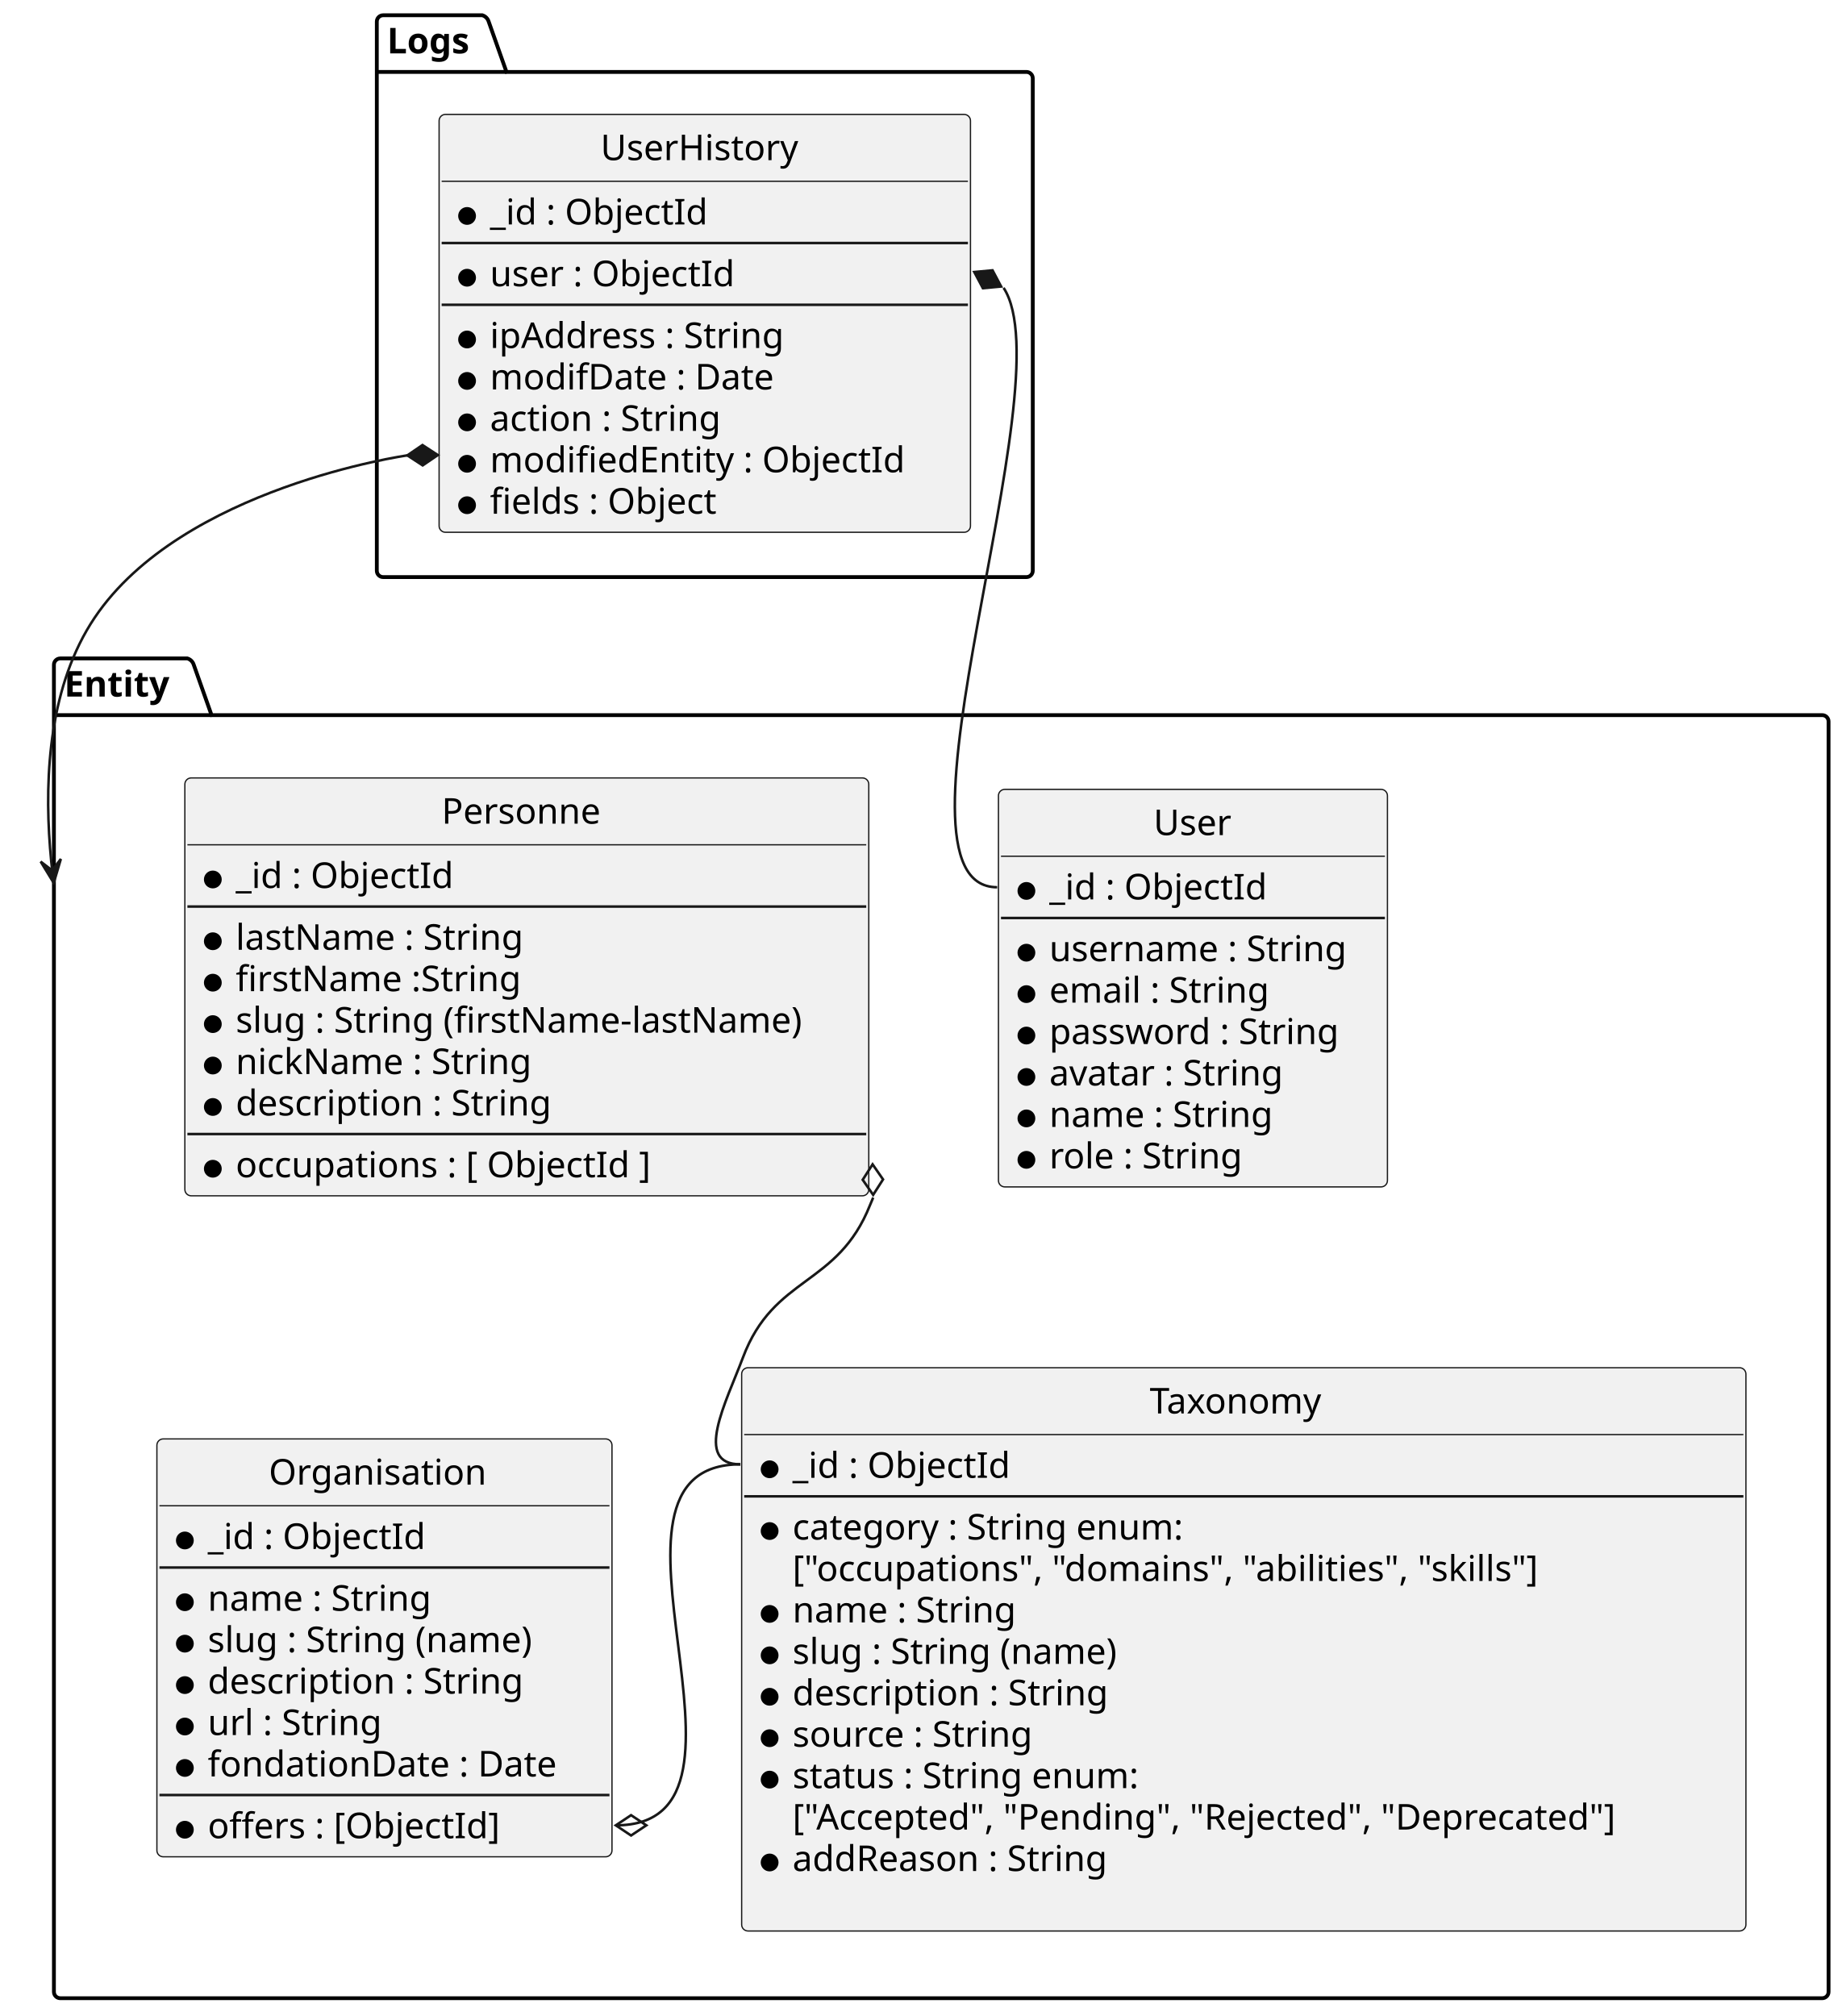
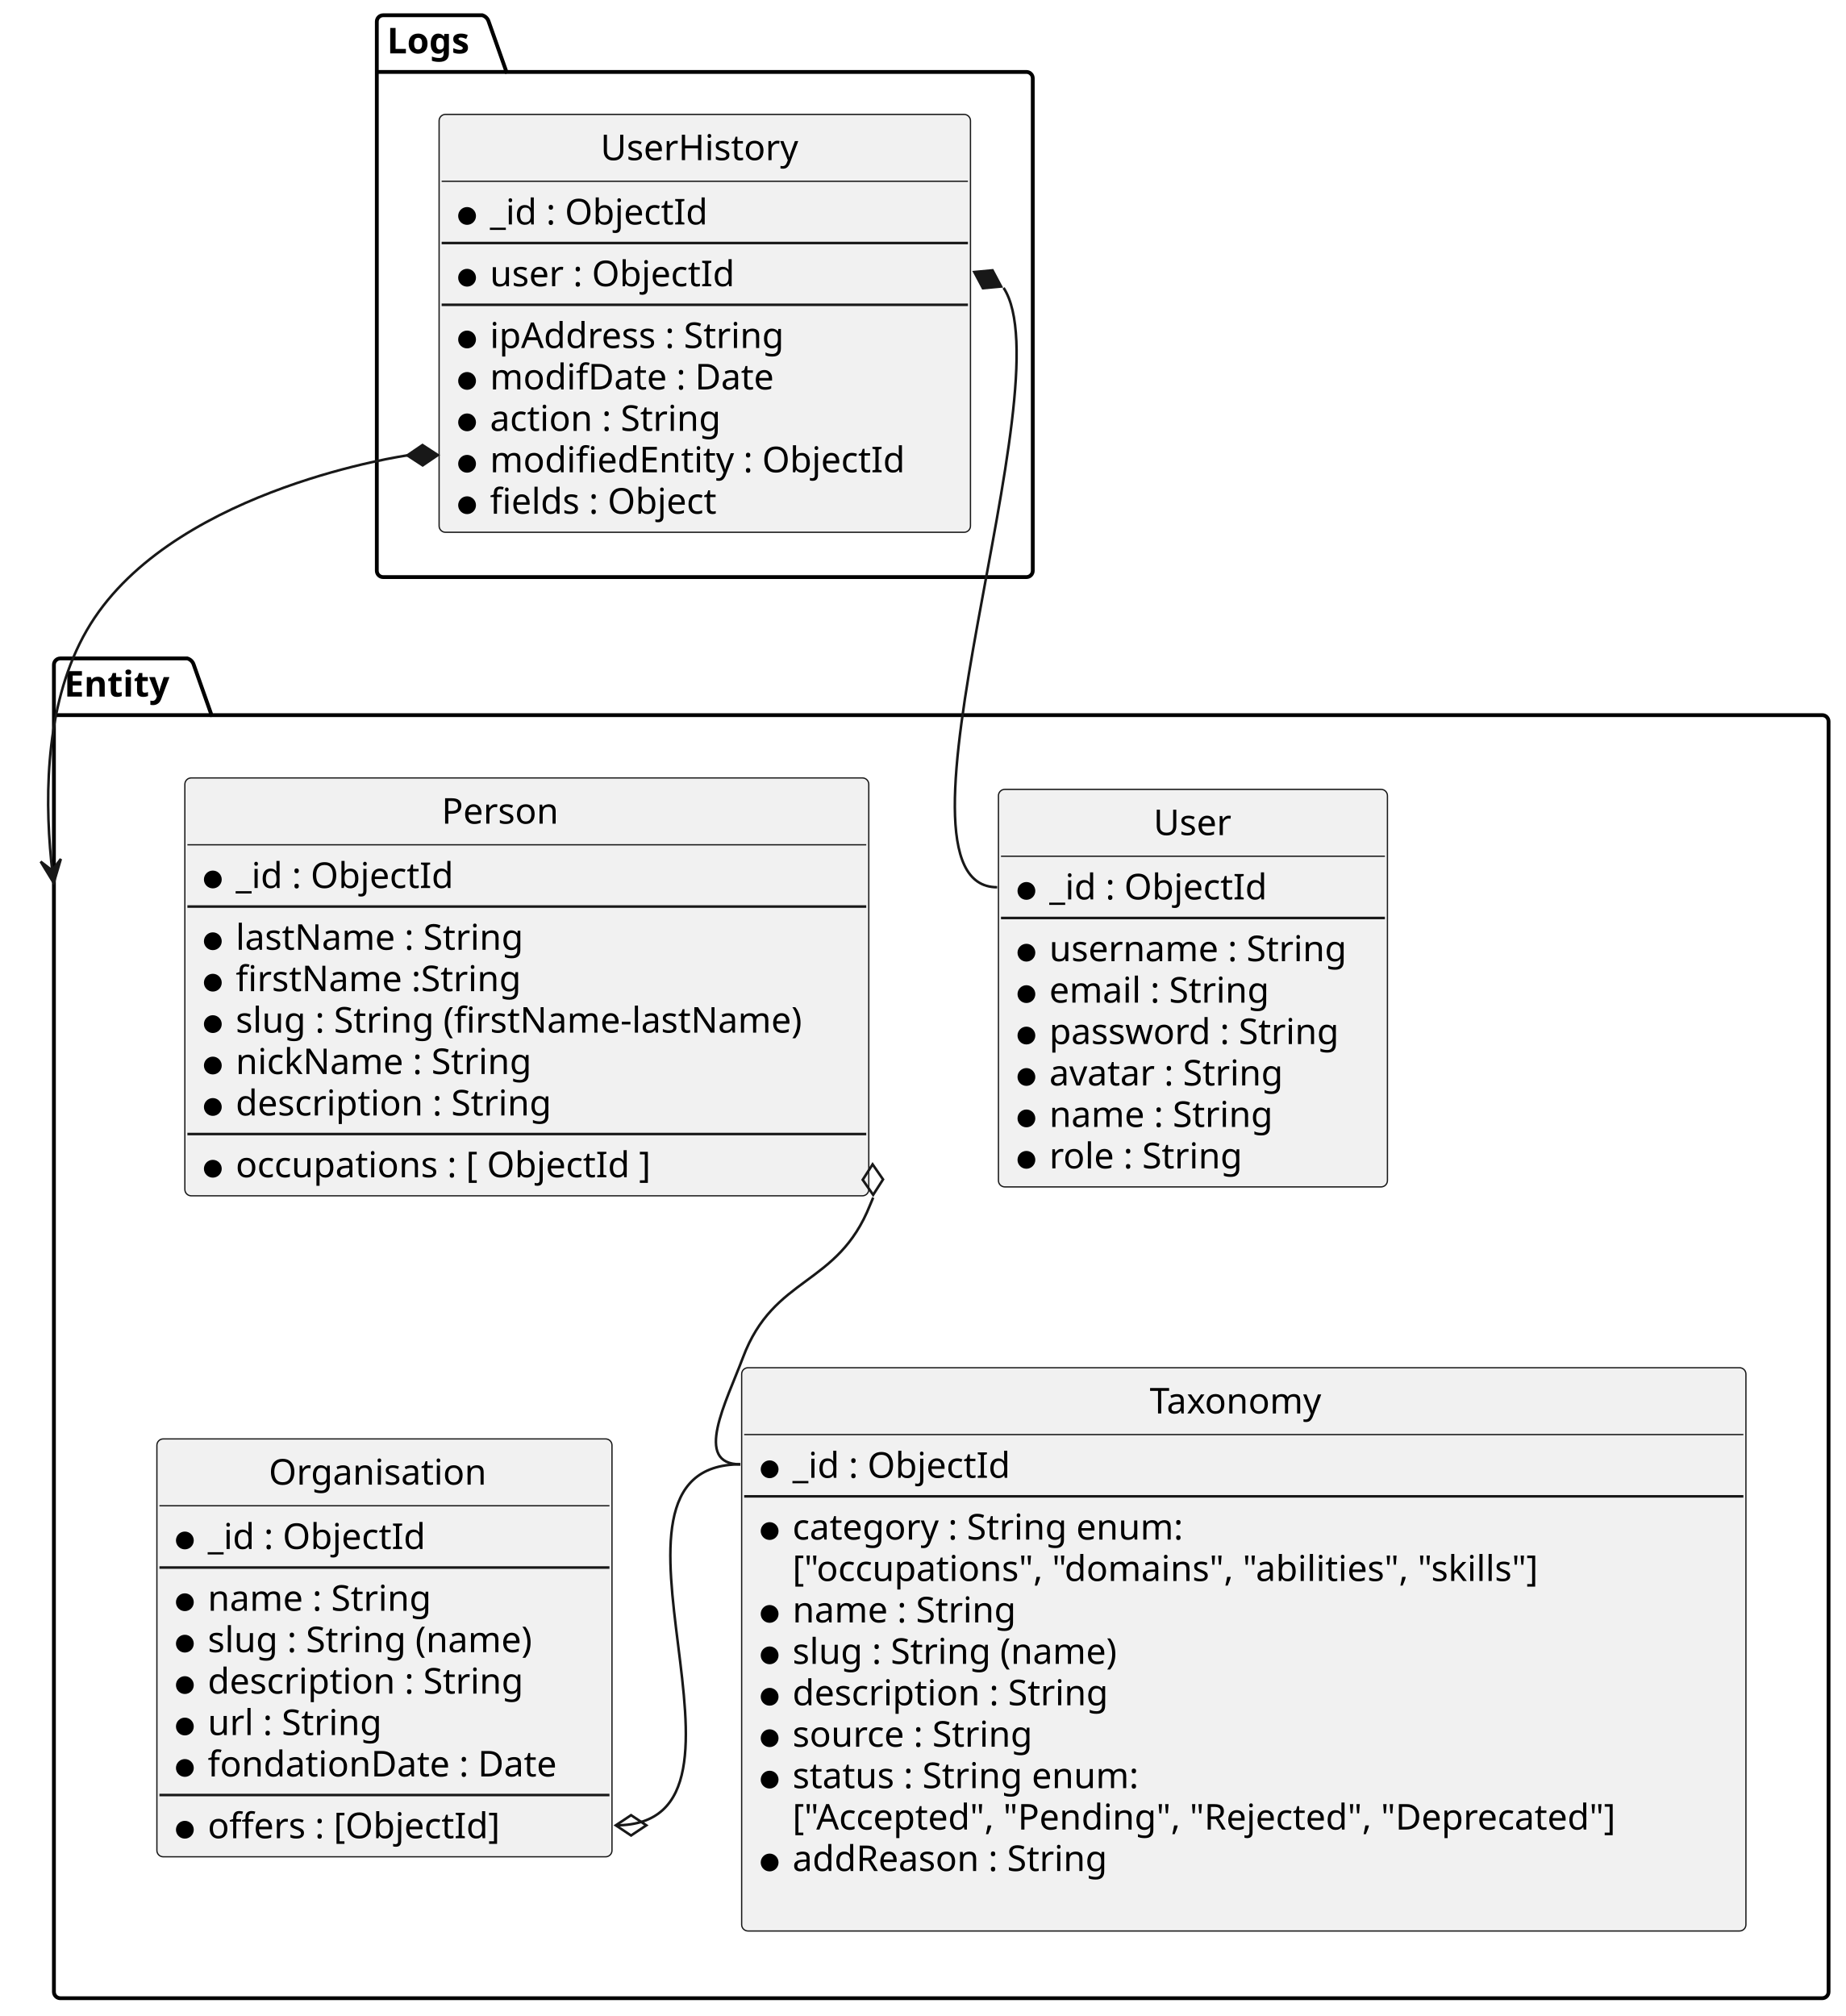
<svg xmlns="http://www.w3.org/2000/svg" contentStyleType="text/css" height="793px" preserveAspectRatio="none" style="width:726px;height:793px;background:#FFFFFF;" version="1.1" viewBox="0 0 726 793" width="726px" zoomAndPan="magnify">
  <defs />
  <g>
    <g id="cluster_Entity">
      <path d="M23.709,259 L73.709,259 A3.75,3.75 0 0 1 76.209,261.5 L83.209,281.297 L716.709,281.297 A2.5,2.5 0 0 1 719.209,283.797 L719.209,783.5 A2.5,2.5 0 0 1 716.709,786 L23.709,786 A2.5,2.5 0 0 1 21.209,783.5 L21.209,261.5 A2.5,2.5 0 0 1 23.709,259 " fill="none" style="stroke:#000000;stroke-width:1.5;" />
      <line style="stroke:#000000;stroke-width:1.5;" x1="21.209" x2="83.209" y1="281.297" y2="281.297" />
      <text fill="#000000" font-family="sans-serif" font-size="14" font-weight="bold" lengthAdjust="spacing" textLength="49" x="25.209" y="273.995">Entity</text>
    </g>
    <g id="cluster_Logs">
      <path d="M150.709,6 L189.709,6 A3.75,3.75 0 0 1 192.209,8.5 L199.209,28.297 L403.709,28.297 A2.5,2.5 0 0 1 406.209,30.797 L406.209,224.5 A2.5,2.5 0 0 1 403.709,227 L150.709,227 A2.5,2.5 0 0 1 148.209,224.5 L148.209,8.5 A2.5,2.5 0 0 1 150.709,6 " fill="none" style="stroke:#000000;stroke-width:1.5;" />
      <line style="stroke:#000000;stroke-width:1.5;" x1="148.209" x2="199.209" y1="28.297" y2="28.297" />
      <text fill="#000000" font-family="sans-serif" font-size="14" font-weight="bold" lengthAdjust="spacing" textLength="38" x="152.209" y="20.995">Logs</text>
    </g>
    <g id="elem_pers">
      <rect codeLine="3" fill="#F1F1F1" height="164.375" id="pers" rx="2.5" ry="2.5" style="stroke:#181818;stroke-width:0.5;" width="269" x="72.709" y="306" />
-       <text fill="#000000" font-family="sans-serif" font-size="14" lengthAdjust="spacing" textLength="67" x="173.709" y="323.995">Personne</text>
+       <text fill="#000000" font-family="sans-serif" font-size="14" lengthAdjust="spacing" textLength="67" x="173.709" y="323.995">Person</text>
      <line style="stroke:#181818;stroke-width:0.5;" x1="73.709" x2="340.709" y1="332.297" y2="332.297" />
      <ellipse cx="83.709" cy="345.945" fill="#000000" rx="3" ry="3" style="stroke:#000000;stroke-width:1.0;" />
      <text fill="#000000" font-family="sans-serif" font-size="14" lengthAdjust="spacing" textLength="95" x="92.709" y="349.292">_id : ObjectId</text>
      <line style="stroke:#181818;stroke-width:1.0;" x1="73.709" x2="340.709" y1="356.594" y2="356.594" />
      <ellipse cx="83.709" cy="370.242" fill="#000000" rx="3" ry="3" style="stroke:#000000;stroke-width:1.0;" />
      <text fill="#000000" font-family="sans-serif" font-size="14" lengthAdjust="spacing" textLength="124" x="92.709" y="373.589">lastName : String</text>
      <ellipse cx="83.709" cy="386.539" fill="#000000" rx="3" ry="3" style="stroke:#000000;stroke-width:1.0;" />
      <text fill="#000000" font-family="sans-serif" font-size="14" lengthAdjust="spacing" textLength="124" x="92.709" y="389.886">firstName :String</text>
      <ellipse cx="83.709" cy="402.836" fill="#000000" rx="3" ry="3" style="stroke:#000000;stroke-width:1.0;" />
      <text fill="#000000" font-family="sans-serif" font-size="14" lengthAdjust="spacing" textLength="243" x="92.709" y="406.183">slug : String (firstName-lastName)</text>
      <ellipse cx="83.709" cy="419.133" fill="#000000" rx="3" ry="3" style="stroke:#000000;stroke-width:1.0;" />
      <text fill="#000000" font-family="sans-serif" font-size="14" lengthAdjust="spacing" textLength="128" x="92.709" y="422.479">nickName : String</text>
      <ellipse cx="83.709" cy="435.43" fill="#000000" rx="3" ry="3" style="stroke:#000000;stroke-width:1.0;" />
      <text fill="#000000" font-family="sans-serif" font-size="14" lengthAdjust="spacing" textLength="139" x="92.709" y="438.776">description : String</text>
      <line style="stroke:#181818;stroke-width:1.0;" x1="73.709" x2="340.709" y1="446.078" y2="446.078" />
      <ellipse cx="83.709" cy="459.727" fill="#000000" rx="3" ry="3" style="stroke:#000000;stroke-width:1.0;" />
      <text fill="#000000" font-family="sans-serif" font-size="14" lengthAdjust="spacing" textLength="180" x="92.709" y="463.073">occupations : [ ObjectId ]</text>
    </g>
    <g id="elem_taxo">
      <rect codeLine="15" fill="#F1F1F1" height="221.562" id="taxo" rx="2.5" ry="2.5" style="stroke:#181818;stroke-width:0.5;" width="395" x="291.709" y="538" />
      <text fill="#000000" font-family="sans-serif" font-size="14" lengthAdjust="spacing" textLength="74" x="452.209" y="555.995">Taxonomy</text>
      <line style="stroke:#181818;stroke-width:0.5;" x1="292.709" x2="685.709" y1="564.297" y2="564.297" />
      <ellipse cx="302.709" cy="577.945" fill="#000000" rx="3" ry="3" style="stroke:#000000;stroke-width:1.0;" />
      <text fill="#000000" font-family="sans-serif" font-size="14" lengthAdjust="spacing" textLength="95" x="311.709" y="581.292">_id : ObjectId</text>
      <line style="stroke:#181818;stroke-width:1.0;" x1="292.709" x2="685.709" y1="588.594" y2="588.594" />
      <ellipse cx="302.709" cy="602.242" fill="#000000" rx="3" ry="3" style="stroke:#000000;stroke-width:1.0;" />
      <text fill="#000000" font-family="sans-serif" font-size="14" lengthAdjust="spacing" textLength="170" x="311.709" y="605.589">category : String enum:</text>
      <text fill="#000000" font-family="sans-serif" font-size="14" lengthAdjust="spacing" textLength="329" x="311.709" y="621.886">["occupations", "domains", "abilities", "skills"]</text>
      <ellipse cx="302.709" cy="634.836" fill="#000000" rx="3" ry="3" style="stroke:#000000;stroke-width:1.0;" />
      <text fill="#000000" font-family="sans-serif" font-size="14" lengthAdjust="spacing" textLength="97" x="311.709" y="638.183">name : String</text>
      <ellipse cx="302.709" cy="651.133" fill="#000000" rx="3" ry="3" style="stroke:#000000;stroke-width:1.0;" />
      <text fill="#000000" font-family="sans-serif" font-size="14" lengthAdjust="spacing" textLength="139" x="311.709" y="654.48">slug : String (name)</text>
      <ellipse cx="302.709" cy="667.43" fill="#000000" rx="3" ry="3" style="stroke:#000000;stroke-width:1.0;" />
      <text fill="#000000" font-family="sans-serif" font-size="14" lengthAdjust="spacing" textLength="139" x="311.709" y="670.776">description : String</text>
      <ellipse cx="302.709" cy="683.727" fill="#000000" rx="3" ry="3" style="stroke:#000000;stroke-width:1.0;" />
      <text fill="#000000" font-family="sans-serif" font-size="14" lengthAdjust="spacing" textLength="104" x="311.709" y="687.073">source : String</text>
      <ellipse cx="302.709" cy="700.023" fill="#000000" rx="3" ry="3" style="stroke:#000000;stroke-width:1.0;" />
      <text fill="#000000" font-family="sans-serif" font-size="14" lengthAdjust="spacing" textLength="150" x="311.709" y="703.37">status : String enum:</text>
      <text fill="#000000" font-family="sans-serif" font-size="14" lengthAdjust="spacing" textLength="369" x="311.709" y="719.667">["Accepted", "Pending", "Rejected", "Deprecated"]</text>
      <ellipse cx="302.709" cy="732.617" fill="#000000" rx="3" ry="3" style="stroke:#000000;stroke-width:1.0;" />
      <text fill="#000000" font-family="sans-serif" font-size="14" lengthAdjust="spacing" textLength="135" x="311.709" y="735.964">addReason : String</text>
      <text fill="#000000" font-family="sans-serif" font-size="14" lengthAdjust="spacing" textLength="4" x="311.709" y="752.261"> </text>
    </g>
    <g id="elem_org">
      <rect codeLine="30" fill="#F1F1F1" height="164.375" id="org" rx="2.5" ry="2.5" style="stroke:#181818;stroke-width:0.5;" width="179" x="61.709" y="566" />
      <text fill="#000000" font-family="sans-serif" font-size="14" lengthAdjust="spacing" textLength="91" x="105.709" y="583.995">Organisation</text>
      <line style="stroke:#181818;stroke-width:0.5;" x1="62.709" x2="239.709" y1="592.297" y2="592.297" />
      <ellipse cx="72.709" cy="605.945" fill="#000000" rx="3" ry="3" style="stroke:#000000;stroke-width:1.0;" />
      <text fill="#000000" font-family="sans-serif" font-size="14" lengthAdjust="spacing" textLength="95" x="81.709" y="609.292">_id : ObjectId</text>
      <line style="stroke:#181818;stroke-width:1.0;" x1="62.709" x2="239.709" y1="616.594" y2="616.594" />
      <ellipse cx="72.709" cy="630.242" fill="#000000" rx="3" ry="3" style="stroke:#000000;stroke-width:1.0;" />
      <text fill="#000000" font-family="sans-serif" font-size="14" lengthAdjust="spacing" textLength="97" x="81.709" y="633.589">name : String</text>
      <ellipse cx="72.709" cy="646.539" fill="#000000" rx="3" ry="3" style="stroke:#000000;stroke-width:1.0;" />
      <text fill="#000000" font-family="sans-serif" font-size="14" lengthAdjust="spacing" textLength="139" x="81.709" y="649.886">slug : String (name)</text>
      <ellipse cx="72.709" cy="662.836" fill="#000000" rx="3" ry="3" style="stroke:#000000;stroke-width:1.0;" />
      <text fill="#000000" font-family="sans-serif" font-size="14" lengthAdjust="spacing" textLength="139" x="81.709" y="666.183">description : String</text>
      <ellipse cx="72.709" cy="679.133" fill="#000000" rx="3" ry="3" style="stroke:#000000;stroke-width:1.0;" />
      <text fill="#000000" font-family="sans-serif" font-size="14" lengthAdjust="spacing" textLength="75" x="81.709" y="682.48">url : String</text>
      <ellipse cx="72.709" cy="695.43" fill="#000000" rx="3" ry="3" style="stroke:#000000;stroke-width:1.0;" />
      <text fill="#000000" font-family="sans-serif" font-size="14" lengthAdjust="spacing" textLength="153" x="81.709" y="698.776">fondationDate : Date</text>
      <line style="stroke:#181818;stroke-width:1.0;" x1="62.709" x2="239.709" y1="706.078" y2="706.078" />
      <ellipse cx="72.709" cy="719.727" fill="#000000" rx="3" ry="3" style="stroke:#000000;stroke-width:1.0;" />
      <text fill="#000000" font-family="sans-serif" font-size="14" lengthAdjust="spacing" textLength="128" x="81.709" y="723.073">offers : [ObjectId]</text>
    </g>
    <g id="elem_usr">
      <rect codeLine="43" fill="#F1F1F1" height="156.375" id="usr" rx="2.5" ry="2.5" style="stroke:#181818;stroke-width:0.5;" width="153" x="392.709" y="310.5" />
      <text fill="#000000" font-family="sans-serif" font-size="14" lengthAdjust="spacing" textLength="31" x="453.709" y="328.495">User</text>
      <line style="stroke:#181818;stroke-width:0.5;" x1="393.709" x2="544.709" y1="336.797" y2="336.797" />
      <ellipse cx="403.709" cy="350.445" fill="#000000" rx="3" ry="3" style="stroke:#000000;stroke-width:1.0;" />
      <text fill="#000000" font-family="sans-serif" font-size="14" lengthAdjust="spacing" textLength="95" x="412.709" y="353.792">_id : ObjectId</text>
      <line style="stroke:#181818;stroke-width:1.0;" x1="393.709" x2="544.709" y1="361.094" y2="361.094" />
      <ellipse cx="403.709" cy="374.742" fill="#000000" rx="3" ry="3" style="stroke:#000000;stroke-width:1.0;" />
      <text fill="#000000" font-family="sans-serif" font-size="14" lengthAdjust="spacing" textLength="127" x="412.709" y="378.089">username : String</text>
      <ellipse cx="403.709" cy="391.039" fill="#000000" rx="3" ry="3" style="stroke:#000000;stroke-width:1.0;" />
      <text fill="#000000" font-family="sans-serif" font-size="14" lengthAdjust="spacing" textLength="96" x="412.709" y="394.386">email : String</text>
      <ellipse cx="403.709" cy="407.336" fill="#000000" rx="3" ry="3" style="stroke:#000000;stroke-width:1.0;" />
      <text fill="#000000" font-family="sans-serif" font-size="14" lengthAdjust="spacing" textLength="124" x="412.709" y="410.683">password : String</text>
      <ellipse cx="403.709" cy="423.633" fill="#000000" rx="3" ry="3" style="stroke:#000000;stroke-width:1.0;" />
      <text fill="#000000" font-family="sans-serif" font-size="14" lengthAdjust="spacing" textLength="102" x="412.709" y="426.979">avatar : String</text>
      <ellipse cx="403.709" cy="439.93" fill="#000000" rx="3" ry="3" style="stroke:#000000;stroke-width:1.0;" />
      <text fill="#000000" font-family="sans-serif" font-size="14" lengthAdjust="spacing" textLength="97" x="412.709" y="443.276">name : String</text>
      <ellipse cx="403.709" cy="456.227" fill="#000000" rx="3" ry="3" style="stroke:#000000;stroke-width:1.0;" />
      <text fill="#000000" font-family="sans-serif" font-size="14" lengthAdjust="spacing" textLength="85" x="412.709" y="459.573">role : String</text>
    </g>
    <g id="elem_usrhst">
      <rect codeLine="55" fill="#F1F1F1" height="164.375" id="usrhst" rx="2.5" ry="2.5" style="stroke:#181818;stroke-width:0.5;" width="209" x="172.709" y="45" />
      <text fill="#000000" font-family="sans-serif" font-size="14" lengthAdjust="spacing" textLength="82" x="236.209" y="62.995">UserHistory</text>
      <line style="stroke:#181818;stroke-width:0.5;" x1="173.709" x2="380.709" y1="71.297" y2="71.297" />
      <ellipse cx="183.709" cy="84.945" fill="#000000" rx="3" ry="3" style="stroke:#000000;stroke-width:1.0;" />
      <text fill="#000000" font-family="sans-serif" font-size="14" lengthAdjust="spacing" textLength="95" x="192.709" y="88.292">_id : ObjectId</text>
      <line style="stroke:#181818;stroke-width:1.0;" x1="173.709" x2="380.709" y1="95.594" y2="95.594" />
      <ellipse cx="183.709" cy="109.242" fill="#000000" rx="3" ry="3" style="stroke:#000000;stroke-width:1.0;" />
      <text fill="#000000" font-family="sans-serif" font-size="14" lengthAdjust="spacing" textLength="105" x="192.709" y="112.589">user : ObjectId</text>
      <line style="stroke:#181818;stroke-width:1.0;" x1="173.709" x2="380.709" y1="119.891" y2="119.891" />
      <ellipse cx="183.709" cy="133.539" fill="#000000" rx="3" ry="3" style="stroke:#000000;stroke-width:1.0;" />
      <text fill="#000000" font-family="sans-serif" font-size="14" lengthAdjust="spacing" textLength="128" x="192.709" y="136.886">ipAddress : String</text>
      <ellipse cx="183.709" cy="149.836" fill="#000000" rx="3" ry="3" style="stroke:#000000;stroke-width:1.0;" />
      <text fill="#000000" font-family="sans-serif" font-size="14" lengthAdjust="spacing" textLength="125" x="192.709" y="153.183">modifDate : Date</text>
      <ellipse cx="183.709" cy="166.133" fill="#000000" rx="3" ry="3" style="stroke:#000000;stroke-width:1.0;" />
      <text fill="#000000" font-family="sans-serif" font-size="14" lengthAdjust="spacing" textLength="102" x="192.709" y="169.48">action : String</text>
      <ellipse cx="183.709" cy="182.43" fill="#000000" rx="3" ry="3" style="stroke:#000000;stroke-width:1.0;" />
      <text fill="#000000" font-family="sans-serif" font-size="14" lengthAdjust="spacing" textLength="183" x="192.709" y="185.776">modifiedEntity : ObjectId</text>
      <ellipse cx="183.709" cy="198.727" fill="#000000" rx="3" ry="3" style="stroke:#000000;stroke-width:1.0;" />
      <text fill="#000000" font-family="sans-serif" font-size="14" lengthAdjust="spacing" textLength="101" x="192.709" y="202.073">fields : Object</text>
    </g>
    <g id="link_pers_taxo">
      <path codeLine="69" d="M343.446,471.077 C343.006,472.083 342.579,473.069 342.209,474 C329.379,506.254 304.414,501.504 292.209,534 C285.644,551.48 272.537,576 291.209,576 " fill="none" id="pers-backto-taxo" style="stroke:#181818;stroke-width:1.0;" />
      <polygon fill="none" points="343.209,458,339.319,464.072,343.428,469.998,347.318,463.926,343.209,458" style="stroke:#181818;stroke-width:1.0;" />
    </g>
    <g id="link_org_taxo">
      <path codeLine="70" d="M242.209,718 C308.972,718 224.446,576 291.209,576 " fill="none" id="org-backto-taxo" style="stroke:#181818;stroke-width:1.0;" />
      <polygon fill="none" points="242.209,718,248.209,722,254.209,718,248.209,714,242.209,718" style="stroke:#181818;stroke-width:1.0;" />
    </g>
    <g id="link_usrhst_usr">
      <path codeLine="71" d="M394.738,113.225 C419.542,151.104 343.544,349 392.209,349 " fill="none" id="usrhst-backto-usr" style="stroke:#181818;stroke-width:1.0;" />
      <polygon fill="#181818" points="383.209,107,386.588,113.371,393.768,112.702,390.389,106.331,383.209,107" style="stroke:#181818;stroke-width:1.0;" />
    </g>
    <g id="link_Entity_usrhst">
      <path codeLine="72" d="M21.131,347.32 C21.103,347.111 21.076,346.903 21.05,346.693 C20.942,345.856 20.838,345.011 20.736,344.158 C20.331,340.745 19.974,337.205 19.687,333.569 C17.396,304.476 19.609,269.183 37.209,243 C71.719,191.659 160.21,179.125 160.21,179.125 " fill="none" id="Entity-usrhst" style="stroke:#181818;stroke-width:1.0;" />
      <polygon fill="#181818" points="172.209,179,166.168,175.063,160.21,179.125,166.251,183.062,172.209,179" style="stroke:#181818;stroke-width:1.0;" />
      <polygon fill="#181818" points="21.131,347.32,23.933,337.878,20.484,342.361,16,338.913,21.131,347.32" style="stroke:#181818;stroke-width:1.0;" />
    </g>
  </g>
</svg>
